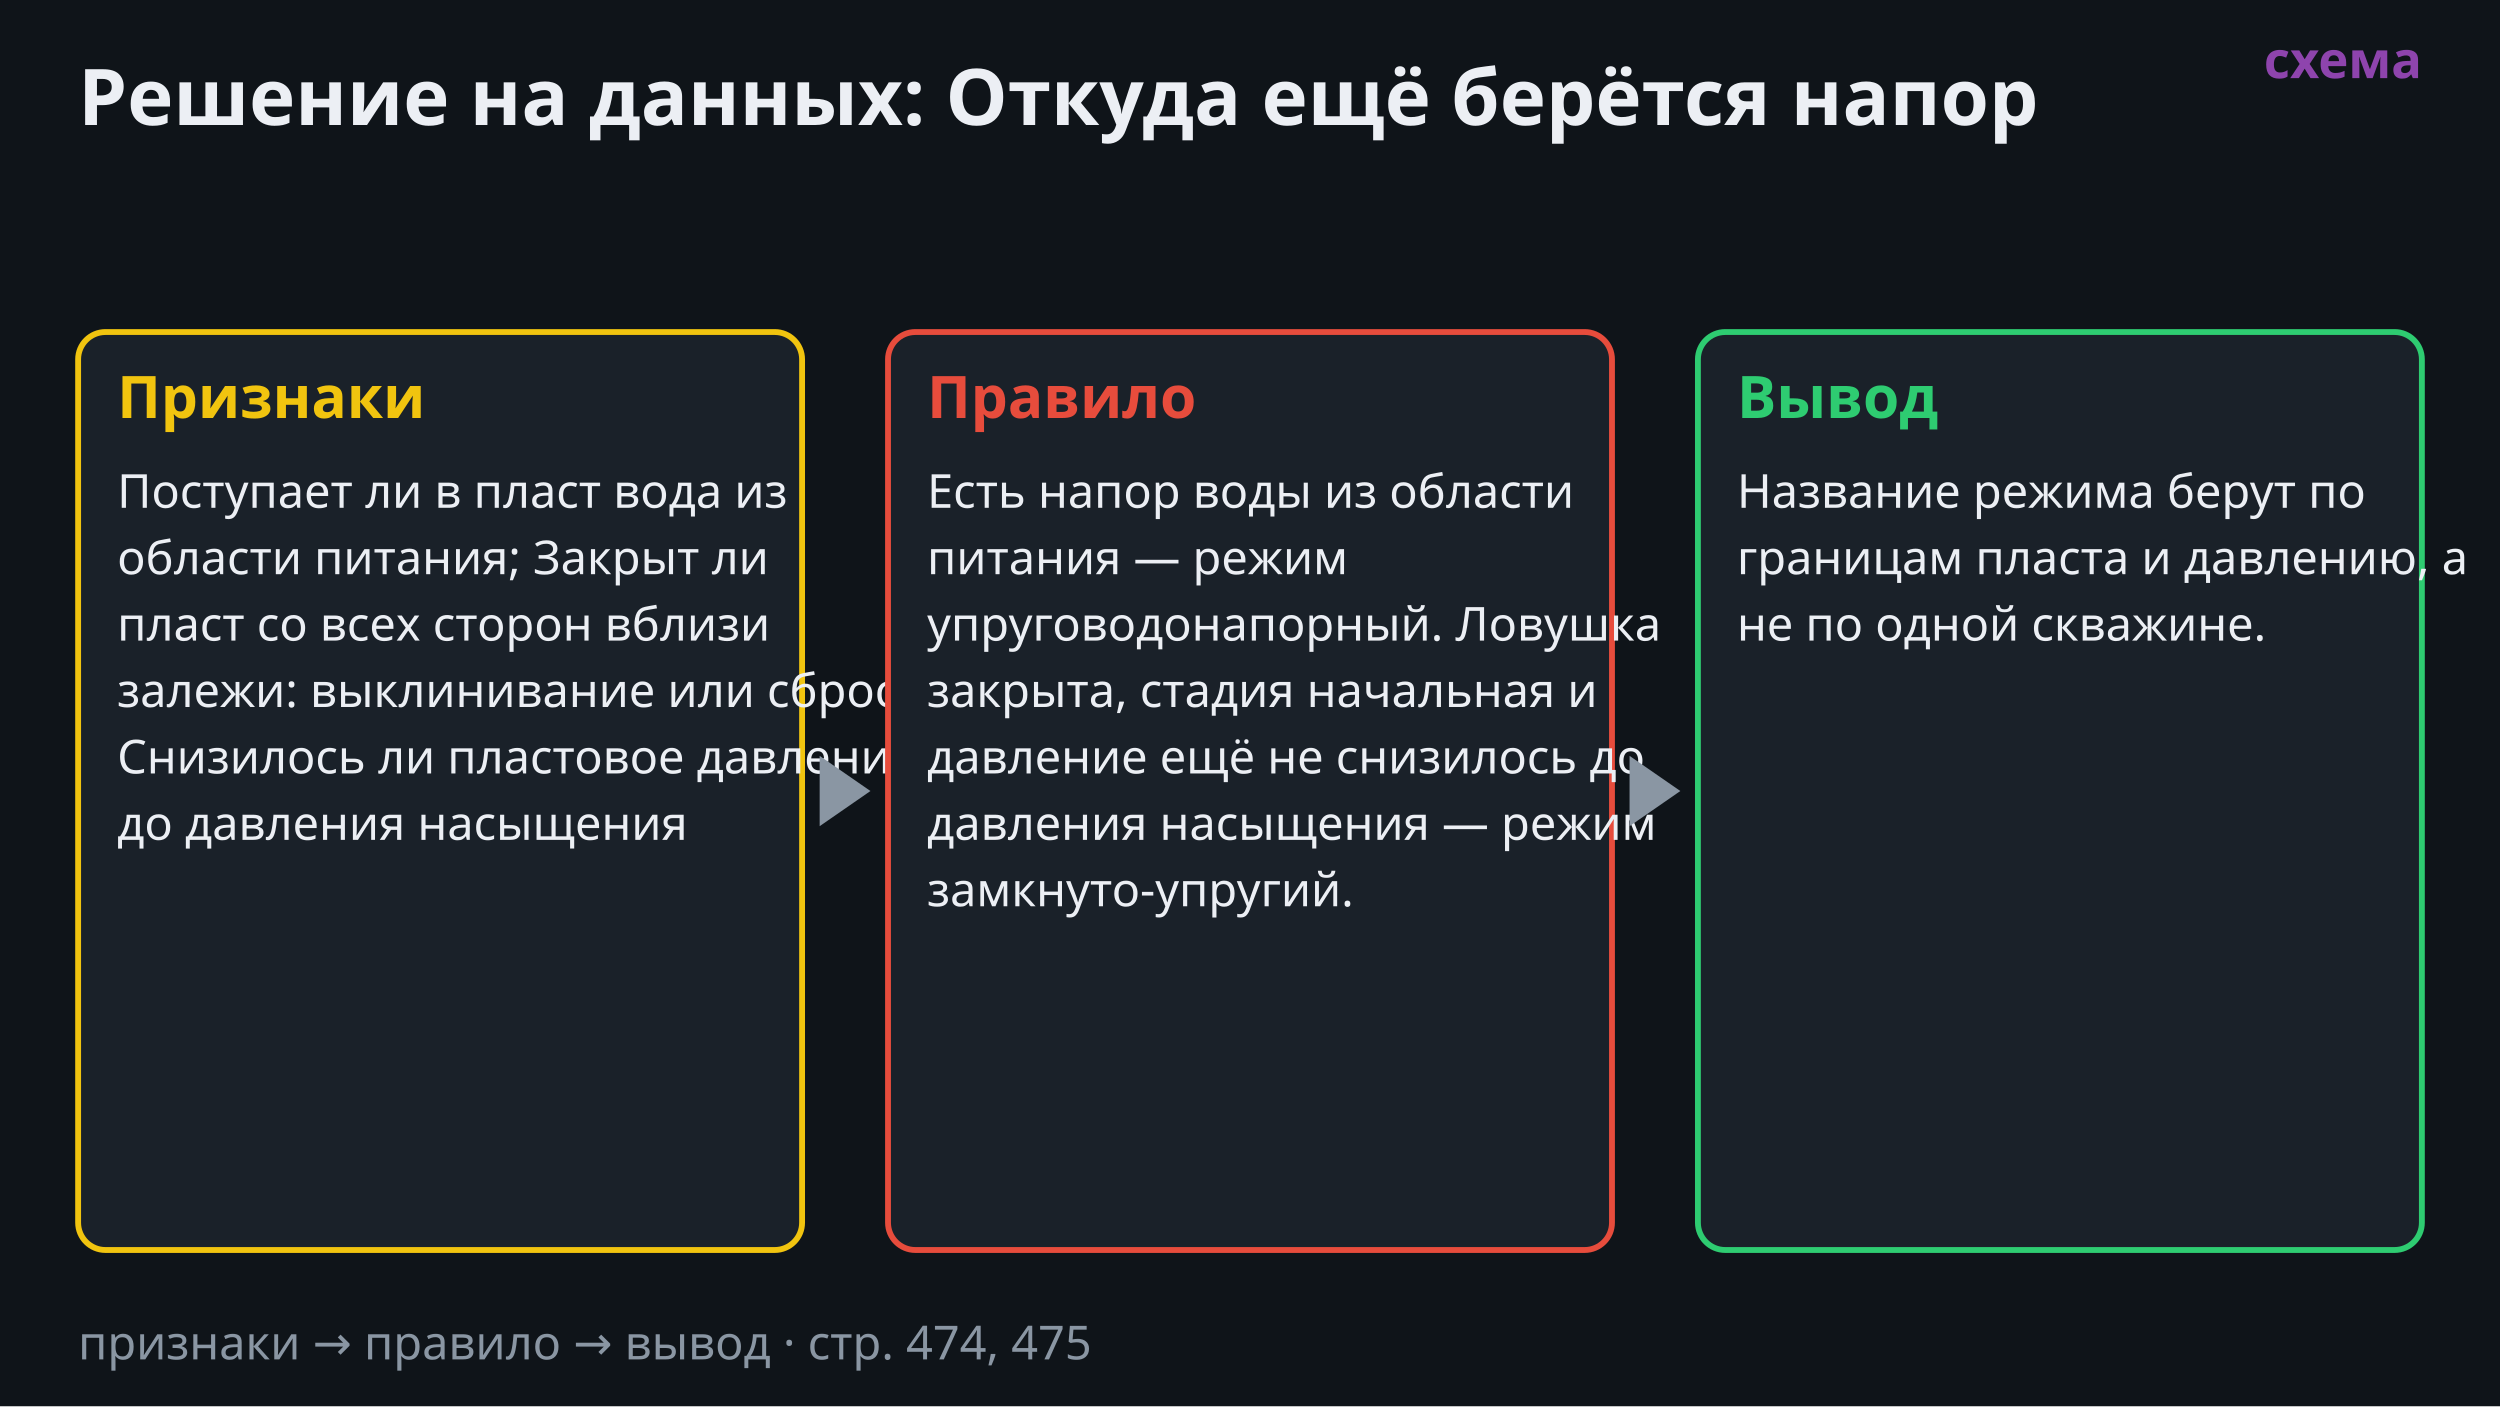
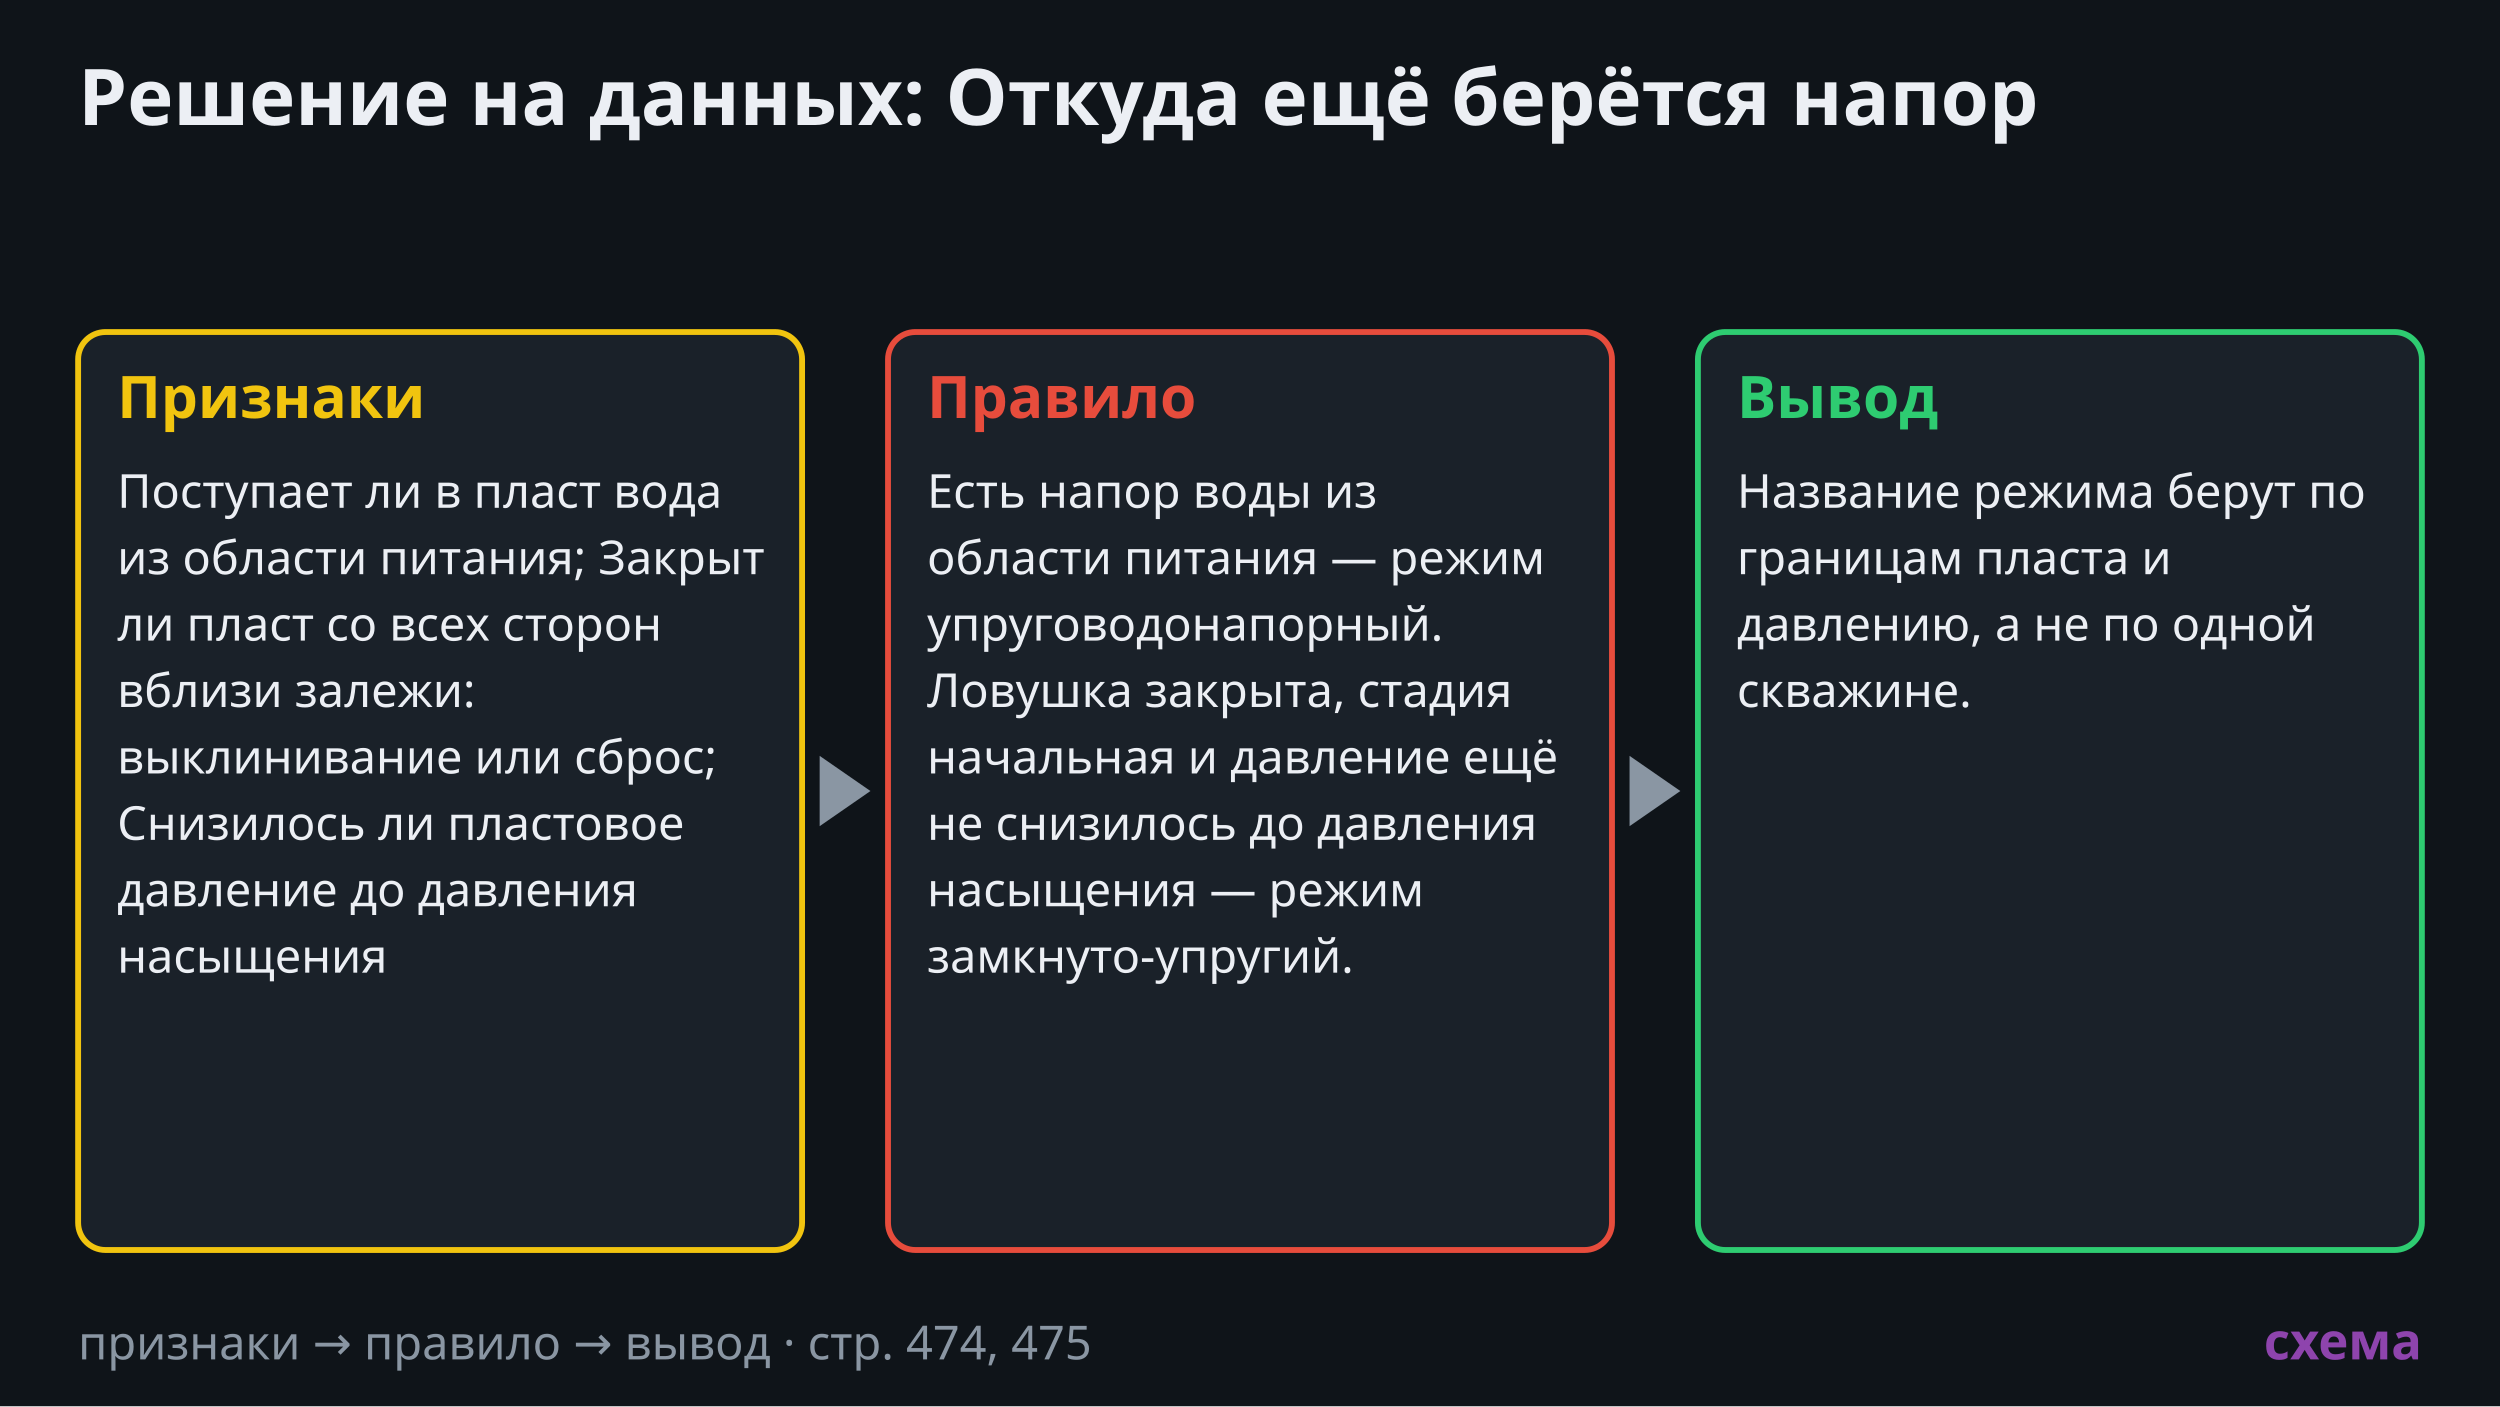
<svg xmlns="http://www.w3.org/2000/svg" viewBox="0 0 1280 720" width="1280" height="720" style="max-width:100%;height:auto">
  <rect width="1280" height="720" fill="#0F1419" />
  <text x="40" y="64" font-family="Segoe UI" font-size="40" font-weight="700" fill="#ECEFF4">Решение на данных: Откуда ещё берётся напор</text>
-   <text x="1240" y="40" text-anchor="end" font-family="Segoe UI" font-size="26" font-weight="700" fill="#8E44AD">схема</text>
+   <text x="1240" y="696" text-anchor="end" font-family="Segoe UI" font-size="26" font-weight="700" fill="#8E44AD">схема</text>
  <rect x="40.0" y="170" width="370.667" height="470" rx="14" fill="#1A2129" stroke="#F1C40F" stroke-width="3" />
  <text x="60.0" y="214" font-family="Segoe UI" font-size="30" font-weight="700" fill="#F1C40F">Признаки</text>
-   <text x="60.0" y="260" font-family="Segoe UI" font-size="24" fill="#ECEFF4">Поступает ли в пласт вода из</text>
-   <text x="60.0" y="294" font-family="Segoe UI" font-size="24" fill="#ECEFF4">области питания; Закрыт ли</text>
-   <text x="60.0" y="328" font-family="Segoe UI" font-size="24" fill="#ECEFF4">пласт со всех сторон вблизи</text>
-   <text x="60.0" y="362" font-family="Segoe UI" font-size="24" fill="#ECEFF4">залежи: выклинивание или сброс;</text>
-   <text x="60.0" y="396" font-family="Segoe UI" font-size="24" fill="#ECEFF4">Снизилось ли пластовое давление</text>
-   <text x="60.0" y="430" font-family="Segoe UI" font-size="24" fill="#ECEFF4">до давления насыщения</text>
+   <text x="60.0" y="260" font-family="Segoe UI" font-size="24" fill="#ECEFF4">Поступает ли в пласт вода</text>
+   <text x="60.0" y="294" font-family="Segoe UI" font-size="24" fill="#ECEFF4">из области питания; Закрыт</text>
+   <text x="60.0" y="328" font-family="Segoe UI" font-size="24" fill="#ECEFF4">ли пласт со всех сторон</text>
+   <text x="60.0" y="362" font-family="Segoe UI" font-size="24" fill="#ECEFF4">вблизи залежи:</text>
+   <text x="60.0" y="396" font-family="Segoe UI" font-size="24" fill="#ECEFF4">выклинивание или сброс;</text>
+   <text x="60.0" y="430" font-family="Segoe UI" font-size="24" fill="#ECEFF4">Снизилось ли пластовое</text>
+   <text x="60.0" y="464" font-family="Segoe UI" font-size="24" fill="#ECEFF4">давление до давления</text>
+   <text x="60.0" y="498" font-family="Segoe UI" font-size="24" fill="#ECEFF4">насыщения</text>
  <polygon points="419.667,387 445.667,405 419.667,423" fill="#8A96A3" />
  <rect x="454.667" y="170" width="370.667" height="470" rx="14" fill="#1A2129" stroke="#E74C3C" stroke-width="3" />
  <text x="474.667" y="214" font-family="Segoe UI" font-size="30" font-weight="700" fill="#E74C3C">Правило</text>
-   <text x="474.667" y="260" font-family="Segoe UI" font-size="24" fill="#ECEFF4">Есть напор воды из области</text>
-   <text x="474.667" y="294" font-family="Segoe UI" font-size="24" fill="#ECEFF4">питания — режим</text>
-   <text x="474.667" y="328" font-family="Segoe UI" font-size="24" fill="#ECEFF4">упруговодонапорный. Ловушка</text>
-   <text x="474.667" y="362" font-family="Segoe UI" font-size="24" fill="#ECEFF4">закрыта, стадия начальная и</text>
-   <text x="474.667" y="396" font-family="Segoe UI" font-size="24" fill="#ECEFF4">давление ещё не снизилось до</text>
-   <text x="474.667" y="430" font-family="Segoe UI" font-size="24" fill="#ECEFF4">давления насыщения — режим</text>
-   <text x="474.667" y="464" font-family="Segoe UI" font-size="24" fill="#ECEFF4">замкнуто-упругий.</text>
+   <text x="474.667" y="260" font-family="Segoe UI" font-size="24" fill="#ECEFF4">Есть напор воды из</text>
+   <text x="474.667" y="294" font-family="Segoe UI" font-size="24" fill="#ECEFF4">области питания — режим</text>
+   <text x="474.667" y="328" font-family="Segoe UI" font-size="24" fill="#ECEFF4">упруговодонапорный.</text>
+   <text x="474.667" y="362" font-family="Segoe UI" font-size="24" fill="#ECEFF4">Ловушка закрыта, стадия</text>
+   <text x="474.667" y="396" font-family="Segoe UI" font-size="24" fill="#ECEFF4">начальная и давление ещё</text>
+   <text x="474.667" y="430" font-family="Segoe UI" font-size="24" fill="#ECEFF4">не снизилось до давления</text>
+   <text x="474.667" y="464" font-family="Segoe UI" font-size="24" fill="#ECEFF4">насыщения — режим</text>
+   <text x="474.667" y="498" font-family="Segoe UI" font-size="24" fill="#ECEFF4">замкнуто-упругий.</text>
  <polygon points="834.333,387 860.333,405 834.333,423" fill="#8A96A3" />
  <rect x="869.333" y="170" width="370.667" height="470" rx="14" fill="#1A2129" stroke="#2ECC71" stroke-width="3" />
  <text x="889.333" y="214" font-family="Segoe UI" font-size="30" font-weight="700" fill="#2ECC71">Вывод</text>
  <text x="889.333" y="260" font-family="Segoe UI" font-size="24" fill="#ECEFF4">Название режима берут по</text>
-   <text x="889.333" y="294" font-family="Segoe UI" font-size="24" fill="#ECEFF4">границам пласта и давлению, а</text>
-   <text x="889.333" y="328" font-family="Segoe UI" font-size="24" fill="#ECEFF4">не по одной скважине.</text>
+   <text x="889.333" y="294" font-family="Segoe UI" font-size="24" fill="#ECEFF4">границам пласта и</text>
+   <text x="889.333" y="328" font-family="Segoe UI" font-size="24" fill="#ECEFF4">давлению, а не по одной</text>
+   <text x="889.333" y="362" font-family="Segoe UI" font-size="24" fill="#ECEFF4">скважине.</text>
  <text x="40" y="696" font-family="Segoe UI" font-size="24" fill="#8A96A3">признаки → правило → вывод · стр. 474, 475</text>
</svg>
